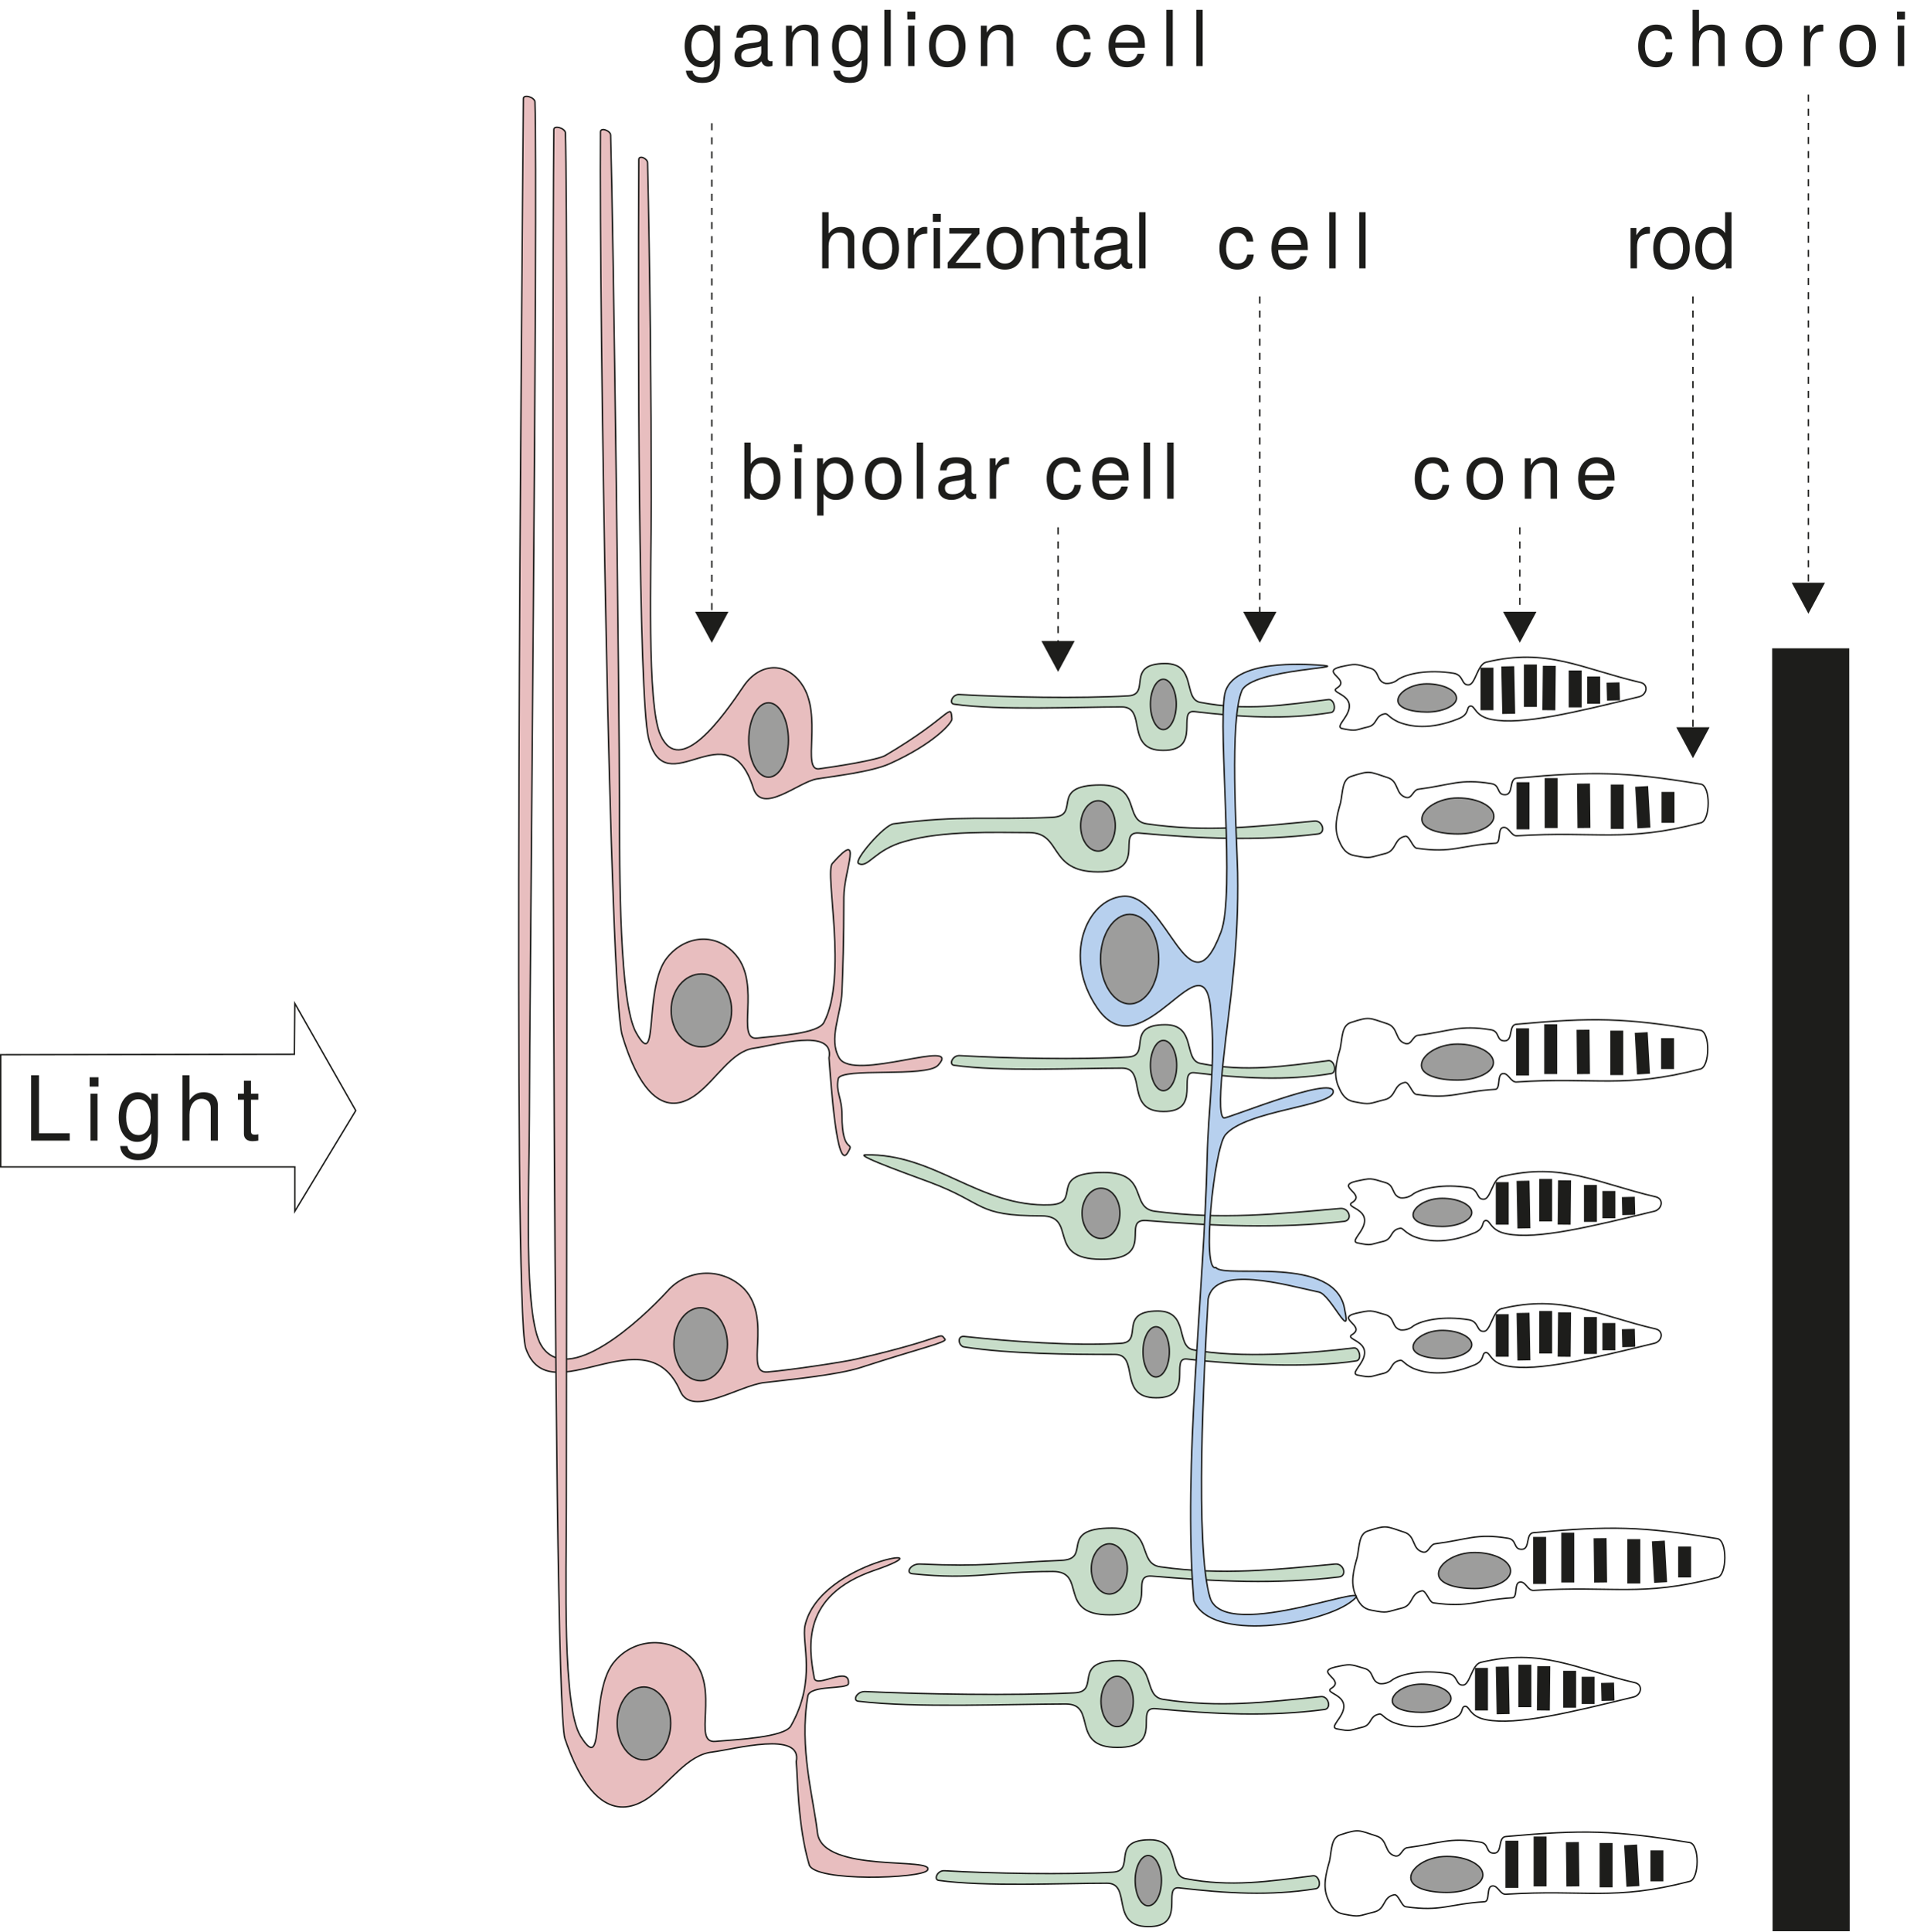
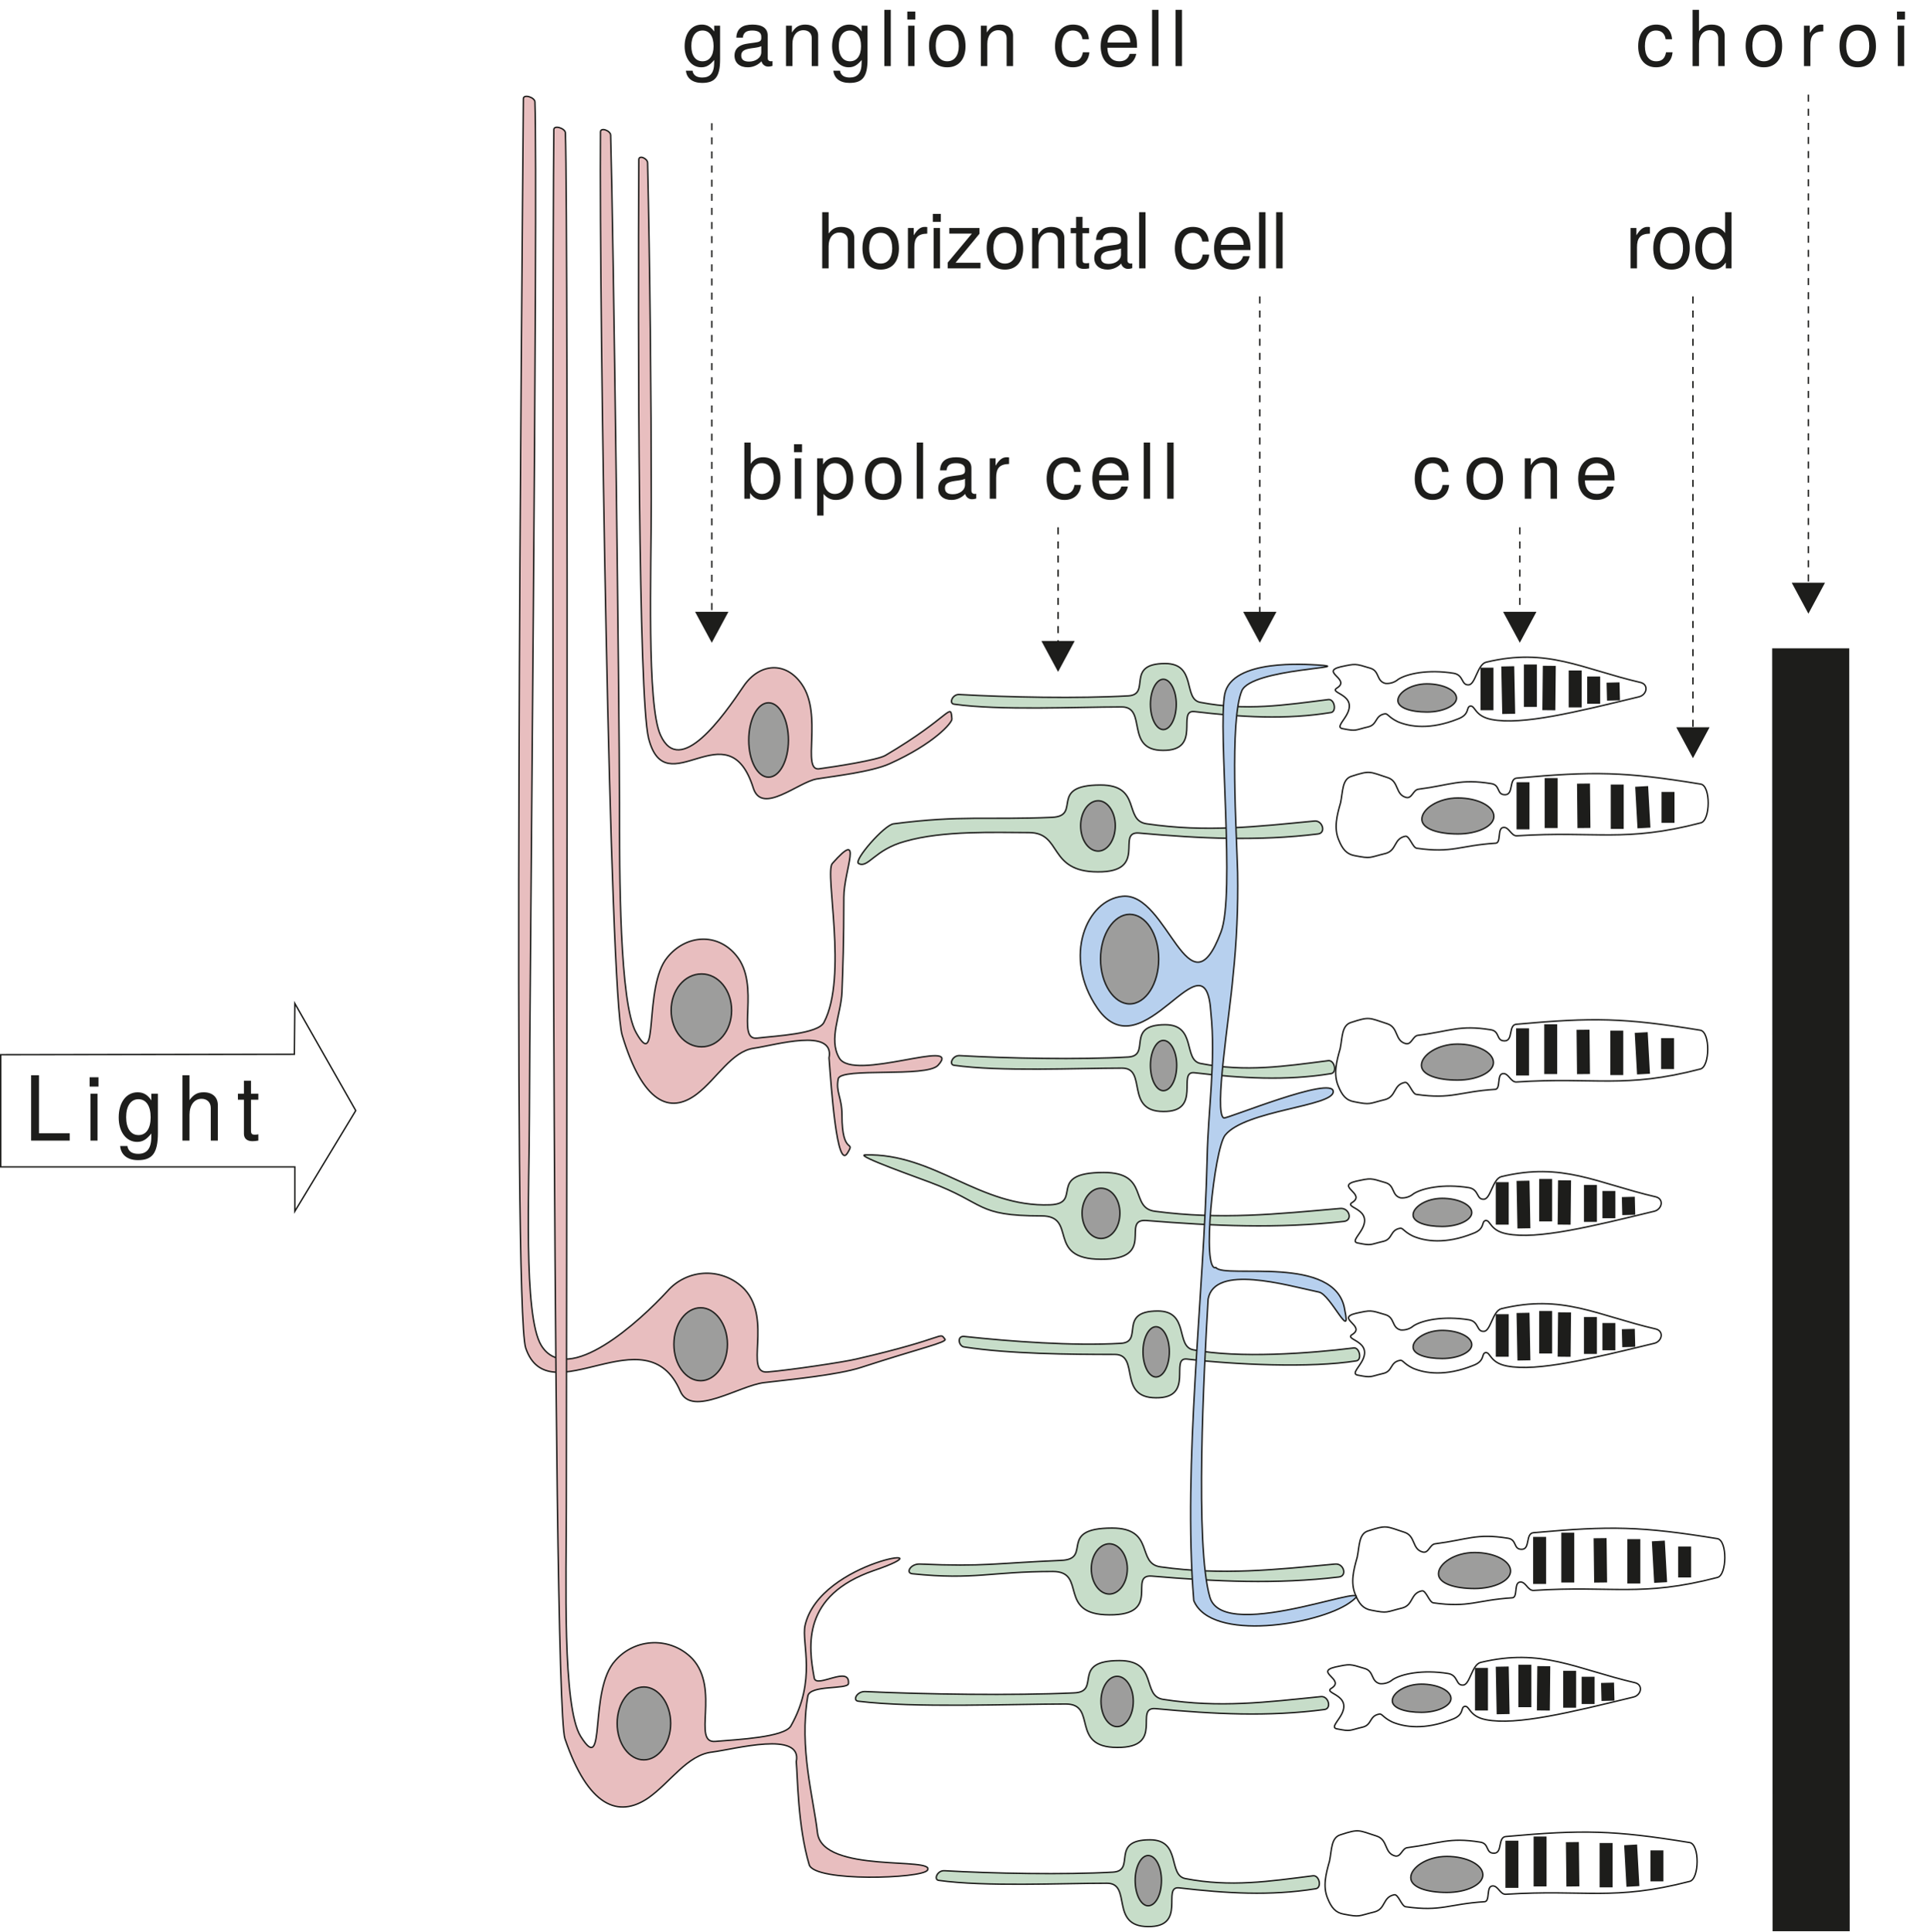
<svg xmlns="http://www.w3.org/2000/svg" viewBox="0 0 298.843 301.091">
  <defs>
    <style>
      .a, .c, .g, .n {
        fill: none;
      }

      .a, .b, .c, .d, .e, .f, .g, .n {
        stroke: #1d1d1b;
        stroke-miterlimit: 11.474;
      }

      .a {
        stroke-width: 2.02px;
      }

      .b {
        fill: #9d9d9c;
      }

      .b, .c, .d, .e, .f, .n {
        stroke-width: 0.22px;
      }

      .b, .d, .e, .f, .o {
        fill-rule: evenodd;
      }

      .d {
        fill: #c7ddc9;
      }

      .e {
        fill: #e8bebf;
      }

      .f {
        fill: #b7d0ee;
      }

      .g {
        stroke-width: 12.02px;
      }

      .h, .i, .j {
        font-size: 13.966px;
      }

      .h, .i, .j, .k, .l, .m, .o, .p, .q {
        fill: #1d1d1b;
      }

      .h, .i, .j, .k, .l, .m, .p, .q {
        font-family: Helvetica Neue;
      }

      .h {
        letter-spacing: 2.101px;
      }

      .i {
        letter-spacing: 3.151px;
      }

      .k, .l, .m, .p, .q {
        font-size: 12.022px;
      }

      .k {
        letter-spacing: 2px;
      }

      .l {
        letter-spacing: 1px;
      }

      .n {
        stroke-dasharray: 1.1 1.1;
      }

      .p {
        letter-spacing: 1px;
      }

      .q {
        letter-spacing: 6.001px;
      }
    </style>
  </defs>
  <g>
    <path class="a" d="M402.85,406.308l0.07,6.91m13.11-5.61v4.82m-4.11-5.69,0.36,6.48m-4.17-6.77v6.92m-10.3-7.92v7.77m-4.39-7.13v7.35" transform="translate(-156 -245.76)" />
    <path class="b" d="M383.27,408.538c3.09,0,5.61,1.3,5.61,2.88,0,1.51-2.52,2.74-5.61,2.74s-5.62-.79-5.62-2.31c0-1.58,2.52-3.31,5.62-3.31h0Z" transform="translate(-156 -245.76)" />
    <path class="c" d="M421.14,412.428c1.51-.36,1.58-5.76,0-6.05-11.88-1.94-16.71-2.01-28.66-.93-1.29.07-.5,2.52-1.8,2.59-1.44.07-.72-1.51-2.23-1.73-4.9-.79-6.26.22-11.3,0.86-0.87.08-1.01,1.52-1.95,1.3-1.73-.43-1.08-2.52-2.88-3.1-2.88-.93-2.73-1.15-5.61-0.21-1.52.43-1.37,2.37-1.73,4.1-0.58,2.02-1.08,3.96-.29,5.83,0.58,1.44,1.22,2.24,2.52,2.45,2.59,0.51,2.16.29,4.82-.36,1.73-.5,1.23-2.3,3.03-2.66,0.65-.15,1.15,1.8,1.8,1.87,5.61,0.79,6.62-.43,12.31-0.79,0.86-.07.22-2.31,1.15-2.45s1.23,1.37,2.16,1.3c12.31-.8,16.78,1.08,28.66-2.02h0Z" transform="translate(-156 -245.76)" />
    <path class="a" d="M401.19,532.958l0.08,6.91m13.1-5.62v4.83m-4.1-5.69,0.36,6.48m-4.18-6.77v6.91m-10.3-7.92v7.78m-4.39-7.13v7.35" transform="translate(-156 -245.76)" />
    <path class="b" d="M381.61,535.188c3.1,0,5.62,1.3,5.62,2.88,0,1.51-2.52,2.74-5.62,2.74s-5.62-.8-5.62-2.31c0-1.58,2.52-3.31,5.62-3.31h0Z" transform="translate(-156 -245.76)" />
    <path class="c" d="M419.48,539.078c1.51-.36,1.59-5.76,0-6.05-11.88-1.94-16.7-2.02-28.65-.94-1.3.08-.51,2.52-1.8,2.6-1.44.07-.72-1.52-2.24-1.73-4.89-.79-6.26.21-11.3,0.86-0.86.07-1.01,1.51-1.94,1.3-1.73-.43-1.08-2.52-2.88-3.1-2.88-.93-2.74-1.15-5.62-0.21-1.51.43-1.37,2.37-1.73,4.1-0.57,2.02-1.08,3.96-.29,5.83,0.58,1.44,1.23,2.23,2.52,2.45,2.6,0.5,2.16.29,4.83-.36,1.73-.5,1.22-2.3,3.02-2.66,0.65-.15,1.15,1.8,1.8,1.87,5.62,0.79,6.63-.43,12.31-0.79,0.87-.08.22-2.31,1.16-2.45s1.22,1.37,2.16,1.29c12.31-.79,16.77,1.08,28.65-2.01h0Z" transform="translate(-156 -245.76)" />
    <path class="a" d="M402.92,367.928l0.07,6.92m13.11-5.62v4.82m-4.11-5.68,0.36,6.48m-4.17-6.77v6.91m-10.3-7.92v7.78m-4.39-7.13v7.34" transform="translate(-156 -245.76)" />
    <path class="b" d="M383.34,370.168c3.09,0,5.61,1.29,5.61,2.88,0,1.51-2.52,2.73-5.61,2.73s-5.62-.79-5.62-2.3c0-1.59,2.52-3.31,5.62-3.31h0Z" transform="translate(-156 -245.76)" />
    <path class="c" d="M421.21,374.048c1.51-.36,1.58-5.76,0-6.04-11.88-1.95-16.7-2.02-28.66-.94-1.29.07-.5,2.52-1.8,2.59-1.44.07-.72-1.51-2.23-1.73-4.89-.79-6.26.22-11.3,0.87-0.87.07-1.01,1.51-1.95,1.29-1.72-.43-1.08-2.52-2.88-3.09-2.88-.94-2.73-1.15-5.61-0.22-1.51.43-1.37,2.38-1.73,4.11-0.58,2.01-1.08,3.96-.29,5.83,0.58,1.44,1.23,2.23,2.52,2.45,2.59,0.5,2.16.28,4.83-.36,1.72-.51,1.22-2.31,3.02-2.67,0.65-.14,1.15,1.8,1.8,1.87,5.62,0.8,6.62-.43,12.31-0.79,0.87-.07.22-2.3,1.15-2.45s1.23,1.37,2.16,1.3c12.32-.79,16.78,1.08,28.66-2.02h0Z" transform="translate(-156 -245.76)" />
    <path class="a" d="M393.78,505.308v6.62m9.86-4.75v4.25m3.03-3.31,0.07,2.81m-5.98-4.68v5.76m-4.03-6.48-0.07,6.91m-6.41-6.84,0.14,7.41m-3.38-7.2v6.63" transform="translate(-156 -245.76)" />
    <path class="b" d="M377.65,508.328c2.52,0,4.61,1.01,4.61,2.24,0,1.15-2.09,2.16-4.61,2.16s-4.54-.65-4.54-1.8c0-1.23,2.02-2.6,4.54-2.6h0Z" transform="translate(-156 -245.76)" />
    <path class="c" d="M410.7,510.348c1.22-.29,1.58-1.87.29-2.23-9.29-2.16-14.55-5.47-24.12-3.17-1.37.36-1.66,3.53-2.74,3.53-1.15.07-.72-1.51-2.3-1.8-4.04-.65-7.28.07-8.64,0.93a2.721,2.721,0,0,1-2.02.65c-1.44-.36-0.86-1.94-2.38-2.37-2.37-.72-2.23-0.72-4.6-0.22-3.24.79,1.65,1.94-.58,3.31-1.37.87,3.46,0.94,1.44,4.32-0.65,1.08-1.51,1.87-.5,2.02,2.16,0.43,1.8.21,3.96-.29,1.44-.36,1-1.73,2.52-2.02,0.5-.14.57,0.51,2.08,1.23,1.88,0.79,5.04,1.29,9.36-.43,1.95-.72,1.23-1.88,1.95-2.02,0.79-.07.65,1.58,3.31,2.09,4.75,0.93,13.18-1.15,22.97-3.53h0Z" transform="translate(-156 -245.76)" />
    <path class="a" d="M397.02,429.568v6.62m9.86-4.75v4.25m3.03-3.32,0.07,2.81M404,430.5v5.76m-4.03-6.48-0.07,6.91m-6.41-6.84,0.14,7.42m-3.38-7.2v6.62" transform="translate(-156 -245.76)" />
    <path class="b" d="M380.89,432.588c2.52,0,4.61,1.01,4.61,2.23,0,1.15-2.09,2.16-4.61,2.16s-4.54-.65-4.54-1.8c0-1.22,2.02-2.59,4.54-2.59h0Z" transform="translate(-156 -245.76)" />
    <path class="c" d="M413.94,434.608c1.22-.29,1.58-1.88.29-2.24-9.29-2.16-14.55-5.47-24.12-3.16-1.37.36-1.66,3.52-2.74,3.52-1.15.08-.72-1.51-2.3-1.8-4.04-.64-7.28.08-8.64,0.94a2.764,2.764,0,0,1-2.02.65c-1.44-.36-0.86-1.95-2.38-2.38-2.37-.72-2.23-0.72-4.6-0.21-3.24.79,1.65,1.94-.58,3.31-1.37.86,3.46,0.93,1.44,4.32-0.65,1.08-1.51,1.87-.5,2.01,2.16,0.44,1.8.22,3.96-.28,1.44-.36,1-1.73,2.52-2.02,0.5-.14.57,0.5,2.08,1.22,1.88,0.8,5.04,1.3,9.36-.43,1.95-.72,1.23-1.87,1.95-2.01,0.79-.08.65,1.58,3.31,2.08,4.75,0.94,13.18-1.15,22.97-3.52h0Z" transform="translate(-156 -245.76)" />
    <path class="a" d="M397.02,450.158v6.62m9.86-4.75v4.25m3.03-3.31,0.07,2.8m-5.98-4.68v5.76m-4.03-6.48-0.07,6.92m-6.41-6.84,0.14,7.41m-3.38-7.2v6.63" transform="translate(-156 -245.76)" />
    <path class="b" d="M380.89,453.178c2.52,0,4.61,1.01,4.61,2.23,0,1.16-2.09,2.16-4.61,2.16s-4.54-.64-4.54-1.8c0-1.22,2.02-2.59,4.54-2.59h0Z" transform="translate(-156 -245.76)" />
    <path class="c" d="M413.94,455.2c1.22-.29,1.58-1.87.29-2.23-9.29-2.16-14.55-5.48-24.12-3.17-1.37.36-1.66,3.53-2.74,3.53-1.15.07-.72-1.52-2.3-1.8-4.04-.65-7.28.07-8.64,0.93a2.721,2.721,0,0,1-2.02.65c-1.44-.36-0.86-1.94-2.38-2.38-2.37-.72-2.23-0.72-4.6-0.21-3.24.79,1.65,1.94-.58,3.31-1.37.86,3.46,0.94,1.44,4.32-0.65,1.08-1.51,1.87-.5,2.02,2.16,0.43,1.8.21,3.96-.29,1.44-.36,1-1.73,2.52-2.02,0.5-.14.57,0.51,2.08,1.23,1.88,0.79,5.04,1.29,9.36-.44,1.95-.72,1.23-1.87,1.95-2.01,0.79-.07.65,1.58,3.31,2.09,4.75,0.93,13.18-1.16,22.97-3.53h0Z" transform="translate(-156 -245.76)" />
    <path class="a" d="M394.64,349.358v6.62m9.87-4.75v4.25m3.02-3.31,0.07,2.8m-5.97-4.68v5.76m-4.04-6.48-0.07,6.92m-6.41-6.84,0.15,7.41m-3.39-7.2v6.63" transform="translate(-156 -245.76)" />
    <path class="b" d="M378.51,352.378c2.52,0,4.61,1.01,4.61,2.23,0,1.16-2.09,2.16-4.61,2.16s-4.53-.64-4.53-1.8c0-1.22,2.01-2.59,4.53-2.59h0Z" transform="translate(-156 -245.76)" />
    <path class="c" d="M411.56,354.4c1.23-.29,1.59-1.87.29-2.23-9.29-2.16-14.54-5.48-24.12-3.17-1.37.36-1.66,3.53-2.74,3.53-1.15.07-.72-1.52-2.3-1.8-4.03-.65-7.27.07-8.64,0.93a2.72,2.72,0,0,1-2.02.65c-1.44-.36-0.86-1.94-2.37-2.38-2.38-.72-2.23-0.72-4.61-0.21-3.24.79,1.66,1.94-.58,3.31-1.36.86,3.46,0.94,1.44,4.32-0.64,1.08-1.51,1.87-.5,2.02,2.16,0.43,1.8.21,3.96-.29,1.44-.36,1.01-1.73,2.52-2.02,0.5-.14.58,0.51,2.09,1.23,1.87,0.79,5.04,1.29,9.36-.44,1.94-.72,1.22-1.87,1.94-2.01,0.79-.07.65,1.58,3.31,2.09,4.76,0.93,13.18-1.16,22.97-3.53h0Z" transform="translate(-156 -245.76)" />
    <path class="a" d="M405.51,485.578l0.08,6.91m13.1-5.61v4.82m-4.1-5.69,0.36,6.48m-4.18-6.76v6.91m-10.3-7.92v7.77m-4.39-7.12v7.34" transform="translate(-156 -245.76)" />
    <path class="b" d="M385.93,487.808c3.1,0,5.62,1.3,5.62,2.88,0,1.52-2.52,2.74-5.62,2.74s-5.62-.79-5.62-2.3c0-1.59,2.52-3.32,5.62-3.32h0Z" transform="translate(-156 -245.76)" />
    <path class="c" d="M423.8,491.7c1.51-.36,1.59-5.76,0-6.05-11.88-1.94-16.7-2.01-28.65-.93-1.3.07-.51,2.52-1.8,2.59-1.44.07-.72-1.51-2.24-1.73-4.89-.79-6.26.22-11.3,0.87-0.86.07-1.01,1.51-1.94,1.29-1.73-.43-1.08-2.52-2.88-3.09-2.88-.94-2.74-1.16-5.62-0.22-1.51.43-1.37,2.38-1.73,4.1-0.57,2.02-1.08,3.96-.29,5.84,0.58,1.44,1.23,2.23,2.52,2.44,2.6,0.51,2.16.29,4.83-.36,1.73-.5,1.22-2.3,3.02-2.66,0.65-.14,1.15,1.8,1.8,1.87,5.62,0.79,6.63-.43,12.31-0.79,0.87-.07.22-2.3,1.16-2.45s1.22,1.37,2.16,1.3c12.31-.79,16.77,1.08,28.65-2.02h0Z" transform="translate(-156 -245.76)" />
    <path class="d" d="M363.11,354.828c-6.84.86-12.82,1.8-19.95,0.43-2.73-.5-0.5-6.05-5.47-6.05-6.34,0-2.09,4.83-5.76,5.04-7.63.44-18.94,0.22-26.35-.21-1.08-.07-1.66,1.44-0.79,1.51,7.05,1.01,19,.43,26.13.43,4.03,0,.43,6.77,6.41,6.77,6.19,0.07,2.09-6.34,4.9-6.05,7.34,0.87,14.25,1.3,21.31.15,0.93-.15.57-2.16-0.43-2.02h0Z" transform="translate(-156 -245.76)" />
    <path class="d" d="M360.95,373.768c-9,.86-16.78,1.8-26.14.43-3.67-.51-0.72-6.05-7.2-6.05-8.28,0-2.81,4.82-7.56,5.04-10.01.43-14.11-.36-24.7,1.01-1.44.14-6.33,5.76-5.47,6.19,1.51,0.79,2.45-2.16,7.27-3.46,5.98-1.72,14.04-1.36,19.3-1.36s2.88,6.12,10.73,6.12c7.99,0.07,2.73-6.34,6.41-6.05,9.57,0.86,18.64,1.29,27.93.14,1.3-.14.72-2.16-0.57-2.01h0Z" transform="translate(-156 -245.76)" />
    <path class="d" d="M363.11,411.128c-6.84.87-12.82,1.8-19.88,0.44-2.8-.51-0.57-6.05-5.54-6.05-6.34,0-2.09,4.82-5.76,5.04-7.56.43-18.86,0.21-26.28-.22-1.15-.07-1.73,1.44-0.86,1.51,7.12,1.01,19,.44,26.2.44,3.96,0,.36,6.76,6.41,6.76,6.12,0.08,2.09-6.33,4.83-6.04,7.34,0.86,14.25,1.29,21.31.14,1.01-.14.57-2.16-0.43-2.02h0Z" transform="translate(-156 -245.76)" />
    <path class="d" d="M364.98,434.168c-9.94.87-18.58,1.8-28.87,0.44-4.04-.51-0.8-6.05-8-6.05-9.14,0-3.09,4.82-8.35,5.04-11.01.43-18-8.07-28.87-7.78-1.66.07,9,3.82,10.08,4.25,8.86,3.31,7.06,5.26,17.42,5.26,5.76,0,.58,6.76,9.29,6.76,8.86,0.08,2.95-6.33,7.06-6.04,10.58,0.86,20.59,1.29,30.81.14,1.44-.14.87-2.16-0.57-2.02h0Z" transform="translate(-156 -245.76)" />
    <path class="b" d="M327.68,431.008c1.66,0,2.95,1.72,2.95,3.88,0,2.24-1.29,3.96-2.95,3.96-1.58,0-2.95-1.72-2.95-3.96,0-2.16,1.37-3.88,2.95-3.88h0Z" transform="translate(-156 -245.76)" />
    <path class="d" d="M367.07,455.918c-6.92.86-17.93,1.65-24.99,0.29-2.81-.51-0.57-6.05-5.54-6.05-6.34,0-2.09,4.82-5.76,5.04-7.56.43-17.14-.29-24.48-1.08-1.15-.07-0.79,1.58.07,1.65,7.06,1.08,16.27,1.16,23.47,1.16,3.96,0,.36,6.76,6.41,6.76,6.12,0.08,2.09-6.33,4.82-6.04,7.35,0.86,19.3,1.44,26.43.28,0.93-.14.5-2.16-0.43-2.01h0Z" transform="translate(-156 -245.76)" />
    <path class="d" d="M364.19,489.608c-9.36.87-17.5,1.8-27.22,0.44-3.82-.51-0.79-6.05-7.56-6.05-8.64,0-2.95,4.82-7.92,5.04-10.37.43-11.88,1.01-22.03,0.57-1.51-.07-2.31,1.44-1.15,1.52,9.72,1,12.09-.36,21.88-0.36,5.4,0,.58,6.76,8.79,6.76,8.35,0.08,2.81-6.33,6.62-6.04,10.08,0.86,19.51,1.29,29.16.14,1.37-.14.79-2.16-0.57-2.02h0Z" transform="translate(-156 -245.76)" />
    <path class="d" d="M361.95,510.278c-8.49.86-15.76,1.8-24.55,0.43-3.45-.5-0.72-6.05-6.84-6.05-7.77,0-2.66,4.9-7.13,5.04-9.36.43-23.32,0.22-32.47-.21-1.37-.08-2.09,1.44-1.08,1.51,8.79,1.08,23.55.43,32.33,0.43,4.97,0,.58,6.77,7.99,6.77,7.56,0.07,2.52-6.34,5.98-6.05,9.07,0.86,17.57,1.3,26.35.14,1.15-.14.65-2.16-0.58-2.01h0Z" transform="translate(-156 -245.76)" />
    <path class="d" d="M360.73,538.208c-6.84.87-12.82,1.8-19.87,0.44-2.81-.51-0.58-6.05-5.55-6.05-6.33,0-2.08,4.82-5.76,5.04-7.56.43-18.86,0.21-26.28-.22-1.15-.07-1.72,1.44-0.86,1.51,7.13,1.01,19.01.44,26.21,0.44,3.96,0,.36,6.76,6.41,6.76,6.12,0.08,2.08-6.33,4.82-6.04,7.34,0.86,14.26,1.29,21.31.14,1.01-.14.58-2.16-0.43-2.02h0Z" transform="translate(-156 -245.76)" />
    <path class="e" d="M239.41,261.658c0.5,15.19-.86,142.49-0.86,157.83,0,11.16-1.01,31.46,1.87,36.07,4.1,6.55,15.41-3.89,19.65-8.5a8.169,8.169,0,0,1,12.03-.29c4.39,4.76-.15,13.25,3.6,12.89,3.53-.29,12.09-1.58,13.82-2.01,14.4-3.32,12.89-4.32,13.83-3.1,0.36,0.5-3.75,1.37-13.04,4.39-3.74,1.23-11.66,1.95-15.12,2.38-3.88.43-11.3,5.47-13.1,1.37-5.33-12.46-20.52,3.81-24.12-6.77-2.09-6.27-.58-167.47-0.36-194.76,0-.79,1.8-0.22,1.8.5h0Z" transform="translate(-156 -245.76)" />
    <path class="e" d="M256.98,271.168c0.36,15.55.57,36.86,0.57,52.41,0,11.38-.72,32.11,1.44,36.79,3.03,6.7,9.8-2.95,12.96-7.63,2.45-3.6,6.56-3.96,9.08-.29,3.31,4.76-.08,13.47,2.66,13.18,2.66-.36,9.14-1.37,10.37-2.09,10.37-6.12,10.15-8.42,10.37-5.69,0.07,0.58-2.81,3.89-9.72,6.99-2.88,1.29-8.79,1.94-11.38,2.37-2.88.51-8.5,5.62-9.86,1.44-3.96-12.67-13.68,2.88-16.35-7.84-1.58-6.48-1.65-62.28-1.51-90.15,0-.79,1.37-0.21,1.37.51h0Z" transform="translate(-156 -245.76)" />
    <path class="e" d="M251.22,266.848c0.43,15.26,1.37,88.84,1.37,104.11,0,11.16,0,31.17,2.59,35.78,3.67,6.55,1.08-7.2,4.89-11.73,2.88-3.53,7.78-3.89,10.73-.29,3.89,4.68-.14,13.25,3.24,12.89,3.1-.36,9.51-0.65,10.44-2.45,3.75-7.13.07-23.33,1.3-24.77,4.97-5.62,1.8,1.08,1.8,5.26,0,6.84-.15,11.16-0.29,14.76-0.14,3.52-2.16,7.34-.43,10.29,2.16,3.82,19.44-3.24,15.41,1.15-1.8,1.95-15.12.29-15.56,2.09-0.43,2.09.58,2.88,0.58,5.69,0,6.48,2.16,3.74.86,5.9-1.65,2.74-2.52-10.08-2.88-14.83,0.94-4.82-8.56-1.94-11.73-1.51-3.46.5-5.76,4.75-8.86,7.13-4.25,3.24-8.49,1.37-11.66-9.15-1.95-6.33-3.6-113.47-3.39-140.83,0-.79,1.59-0.21,1.59.51h0Z" transform="translate(-156 -245.76)" />
    <path class="e" d="M244.16,266.488c0.51,15.19.15,198.86,0.15,214.12,0,11.16-.65,31.25,2.23,35.86,4.1,6.55,1.15-7.2,5.4-11.81a8.157,8.157,0,0,1,12.02-.29c4.39,4.76-.14,13.25,3.6,12.89,3.53-.29,10.66-0.65,11.74-2.37,4.1-7.2,1.65-12.96,2.23-15.7,2.3-10.22,23.47-12.89,10.73-8.57-11.23,3.89-10.23,11.74-9.29,16.78,0.36,1.65,5.62-2.09,5.33.86-0.15.94-6.05,0.15-6.34,1.95-1.37,8.13.87,15.76,1.51,21.31,0.8,6.41,18.58,3.67,17.14,5.83-0.86,1.3-17.57,1.87-18.43-.86-1.8-6.05-1.8-13.76-2.02-16.06,1.01-4.9-9.65-1.94-13.1-1.51-3.89.43-6.48,4.68-9.94,7.13-4.68,3.24-9.43,1.36-13.03-9.22-2.09-6.26-2.02-223.56-1.73-250.85,0-.79,1.8-0.21,1.8.51h0Z" transform="translate(-156 -245.76)" />
    <path class="f" d="M361.38,349.428c-1.59-.07-13.25-1.01-14.4,4.54-1.08,5.61,1.65,31.24-.58,37.08-5.04,13.46-8.28-6.2-15.33-5.55-5.62.51-9.44,9.43-3.96,17.43,7.12,10.36,16.92-12.46,17.71.72,0.79,7.48-.43,15.12-0.58,22.53-0.5,21.6-3.81,47.67-2.09,69.12,2.67,6.55,19.44,3.75,24.27.36,6.62-4.61-19.51,6.7-21.75-.86-2.37-8.07-.93-35.43-0.28-46.51,1-5.48,12.16-2.16,17.28-1.08,1.8,0.36,5.11,7.84,4.03,2.8-1.3-8.78-18.72-4.82-20.09-6.62-2.3.79-.29-18.5,1.44-20.66,3.17-3.89,16.85-4.47,16.85-6.77,0-2.59-16.71,4.32-17.07,4.1-1.58-.72.94-16.13,1.44-22.1a131.913,131.913,0,0,0,.72-16.13c-0.14-5.9-1.29-23.76.65-28.37,1.51-3.53,18.65-3.6,11.74-4.03h0Z" transform="translate(-156 -245.76)" />
    <line class="g" x1="282.35" y1="101.079" x2="282.42" y2="301.089" />
    <polygon class="c" points="0.11 164.439 45.9 164.369 45.97 156.448 55.47 173.149 45.97 188.849 45.97 181.929 0.11 181.929 0.11 164.439 0.11 164.439" />
    <text class="h" transform="translate(3.778 177.827) scale(0.952 1)">Light</text>
    <text class="k" transform="translate(255.075 10.303)">choroid</text>
-     <text class="l" transform="translate(106.411 10.303)">ganglion</text>
-     <text class="k" transform="translate(164.364 10.303)">cell</text>
+     <text class="l" transform="translate(106.411 10.303)">ganglion cell</text>
    <text class="m" transform="translate(253.419 41.842)">rod</text>
    <text class="k" transform="translate(220.231 77.756)">cone</text>
    <line class="n" x1="110.99" y1="19.208" x2="110.99" y2="95.889" />
    <polygon class="o" points="113.58 95.389 110.99 100.208 108.39 95.389 113.58 95.389 113.58 95.389" />
    <line class="n" x1="281.99" y1="14.749" x2="281.99" y2="91.359" />
    <polygon class="o" points="284.58 90.849 281.99 95.679 279.39 90.849 284.58 90.849 284.58 90.849" />
    <line class="n" x1="263.99" y1="46.208" x2="263.99" y2="113.889" />
    <polygon class="o" points="266.58 113.389 263.99 118.209 261.39 113.389 266.58 113.389 266.58 113.389" />
    <line class="n" x1="236.99" y1="82.208" x2="236.99" y2="95.889" />
    <polygon class="o" points="239.58 95.389 236.99 100.208 234.39 95.389 239.58 95.389 239.58 95.389" />
    <text class="p" transform="translate(115.411 77.756)">bipolar cell</text>
    <line class="n" x1="164.99" y1="82.208" x2="164.99" y2="100.428" />
    <polygon class="o" points="167.58 99.929 164.99 104.748 162.39 99.929 167.58 99.929 167.58 99.929" />
    <line class="n" x1="196.45" y1="46.208" x2="196.45" y2="95.889" />
    <polygon class="o" points="199.04 95.389 196.45 100.208 193.86 95.389 199.04 95.389 199.04 95.389" />
    <path class="b" d="M275.84,355.328c1.73,0,3.1,2.6,3.1,5.84,0,3.16-1.37,5.76-3.1,5.76s-3.09-2.6-3.09-5.76c0-3.24,1.36-5.84,3.09-5.84h0Z" transform="translate(-156 -245.76)" />
    <path class="b" d="M265.4,397.6c2.59,0,4.68,2.52,4.68,5.69s-2.09,5.68-4.68,5.68c-2.66,0-4.75-2.52-4.75-5.68s2.09-5.69,4.75-5.69h0Z" transform="translate(-156 -245.76)" />
    <path class="b" d="M265.26,449.648c2.23,0,4.17,2.52,4.17,5.69s-1.94,5.69-4.17,5.69c-2.31,0-4.18-2.52-4.18-5.69s1.87-5.69,4.18-5.69h0Z" transform="translate(-156 -245.76)" />
    <path class="b" d="M256.4,508.768c2.23,0,4.18,2.52,4.18,5.68s-1.95,5.69-4.18,5.69c-2.3,0-4.17-2.52-4.17-5.69s1.87-5.68,4.17-5.68h0Z" transform="translate(-156 -245.76)" />
    <path class="b" d="M337.4,351.658c1.08,0,2.02,1.73,2.02,3.89,0,2.23-.94,3.96-2.02,3.96s-2.01-1.73-2.01-3.96c0-2.16.93-3.89,2.01-3.89h0Z" transform="translate(-156 -245.76)" />
    <path class="b" d="M327.25,370.6c1.44,0,2.66,1.73,2.66,3.89,0,2.23-1.22,3.96-2.66,3.96-1.51,0-2.74-1.73-2.74-3.96,0-2.16,1.23-3.89,2.74-3.89h0Z" transform="translate(-156 -245.76)" />
    <path class="b" d="M337.4,407.968c1.15,0,2.09,1.72,2.09,3.88,0,2.24-.94,3.96-2.09,3.96-1.08,0-2.01-1.72-2.01-3.96,0-2.16.93-3.88,2.01-3.88h0Z" transform="translate(-156 -245.76)" />
    <path class="b" d="M336.25,452.608c1.15,0,2.09,1.72,2.09,3.88,0,2.24-.94,3.96-2.09,3.96-1.08,0-2.02-1.72-2.02-3.96,0-2.16.94-3.88,2.02-3.88h0Z" transform="translate(-156 -245.76)" />
    <path class="b" d="M328.98,486.448c1.51,0,2.81,1.72,2.81,3.88,0,2.24-1.3,3.96-2.81,3.96s-2.81-1.72-2.81-3.96c0-2.16,1.3-3.88,2.81-3.88h0Z" transform="translate(-156 -245.76)" />
    <path class="b" d="M330.2,507.108c1.37,0,2.52,1.73,2.52,3.89,0,2.23-1.15,3.96-2.52,3.96s-2.52-1.73-2.52-3.96c0-2.16,1.15-3.89,2.52-3.89h0Z" transform="translate(-156 -245.76)" />
    <path class="b" d="M335.03,535.048c1.15,0,2.08,1.72,2.08,3.88,0,2.24-.93,3.96-2.08,3.96-1.08,0-2.02-1.72-2.02-3.96,0-2.16.94-3.88,2.02-3.88h0Z" transform="translate(-156 -245.76)" />
    <path class="b" d="M332.15,388.308c2.52,0,4.53,3.1,4.53,6.98,0,3.82-2.01,6.99-4.53,6.99-2.45,0-4.54-3.17-4.54-6.99,0-3.88,2.09-6.98,4.54-6.98h0Z" transform="translate(-156 -245.76)" />
-     <text class="m" transform="translate(127.364 41.842)">horizontal</text>
-     <text class="k" transform="translate(189.77 41.842)">cell</text>
+     <text class="m" transform="translate(127.364 41.842)">horizontal cell</text>
  </g>
</svg>
